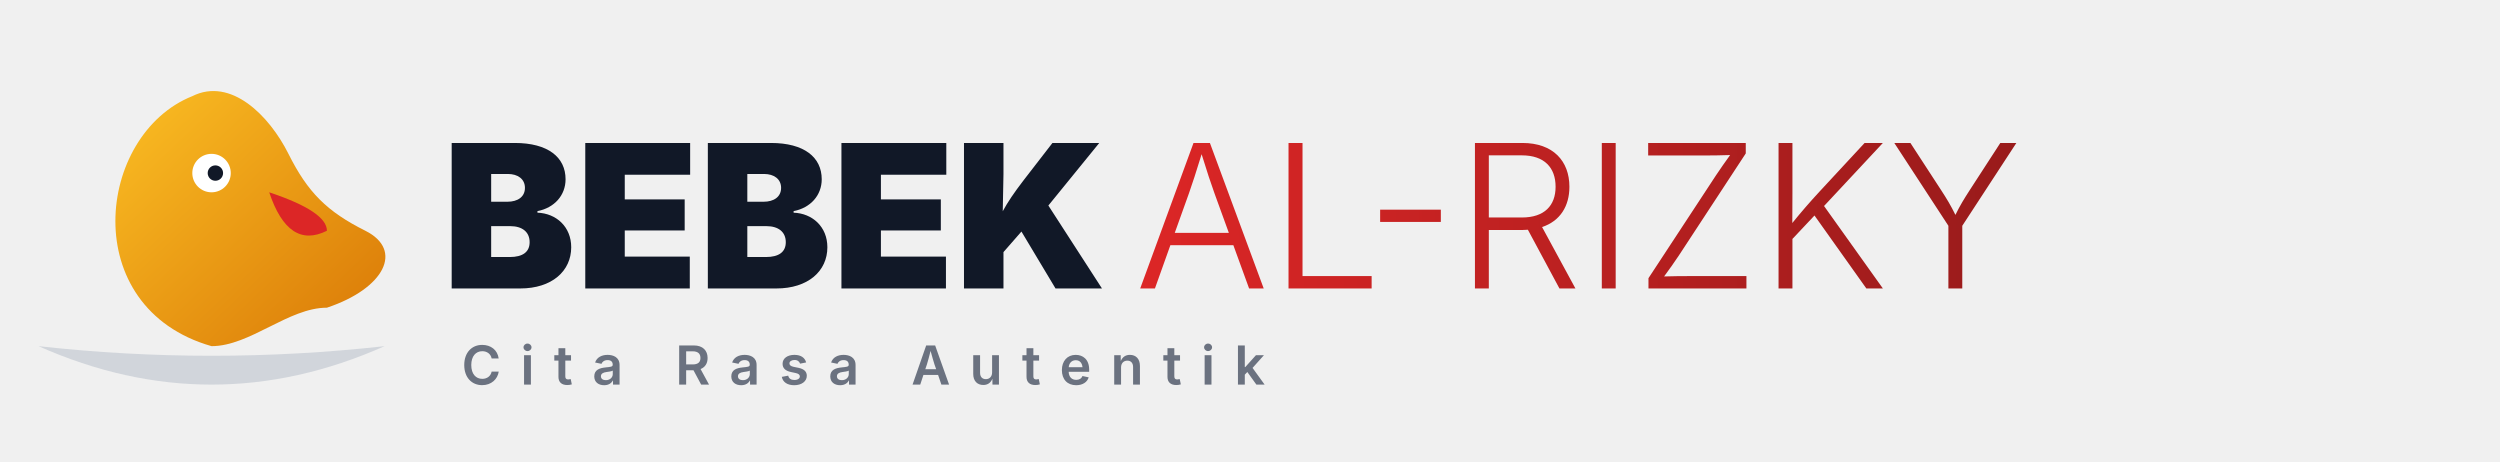
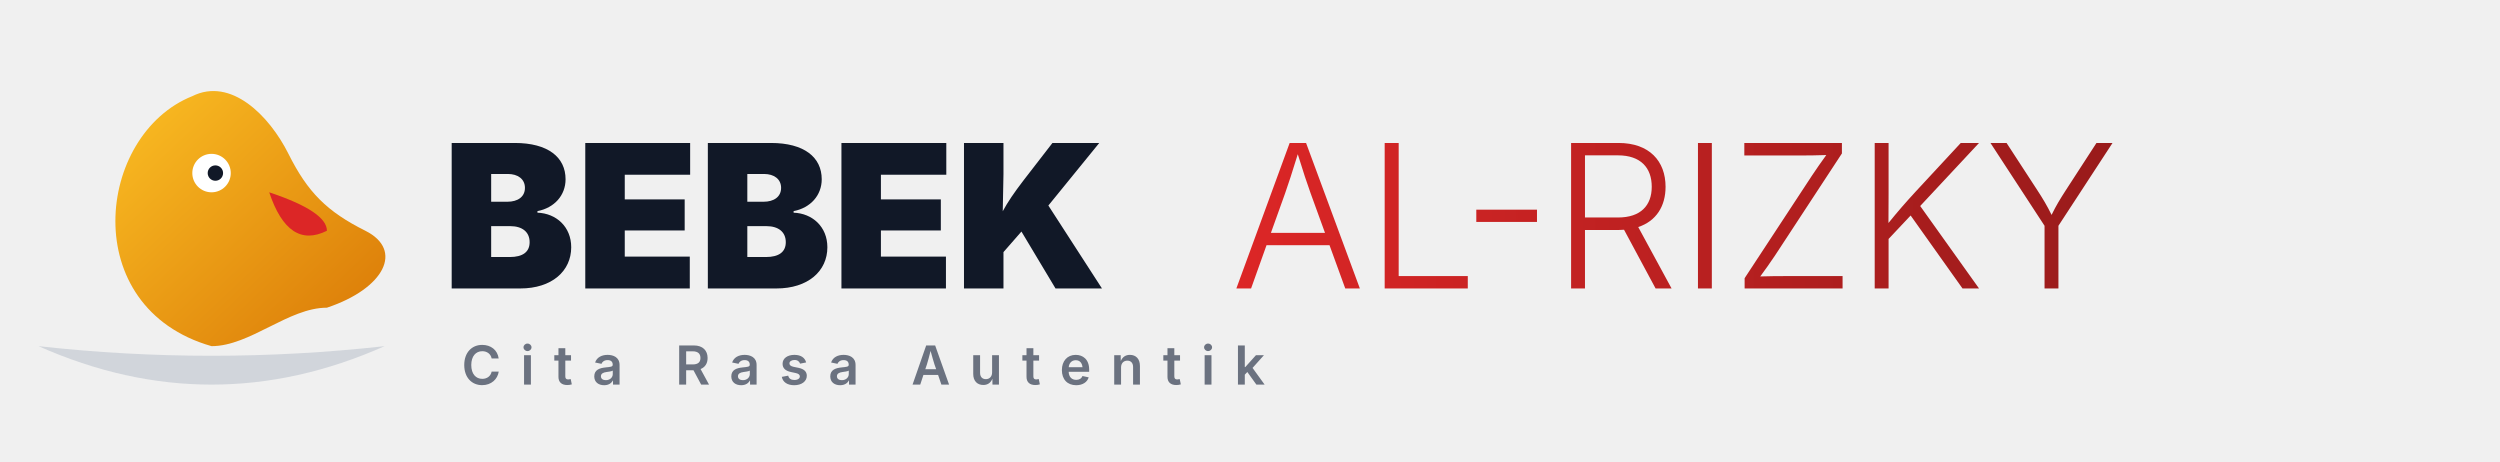
<svg xmlns="http://www.w3.org/2000/svg" viewBox="0 0 650 120" width="650" height="120">
  <defs>
    <linearGradient id="textGrad" x1="0%" y1="0%" x2="100%" y2="0%">
      <stop offset="0%" stop-color="#DC2626" />
      <stop offset="100%" stop-color="#991B1B" />
    </linearGradient>
    <linearGradient id="goldGrad" x1="0%" y1="0%" x2="100%" y2="100%">
      <stop offset="0%" stop-color="#FBBF24" />
      <stop offset="100%" stop-color="#D97706" />
    </linearGradient>
  </defs>
  <g transform="translate(10, 15)">
    <path d="M 0 75 Q 45 95 90 75 Q 45 80 0 75" fill="#D1D5DB" />
    <path d="M 45 75 C 10 65 15 20 40 10 C 50 5 60 15 65 25 C 70 35 75 40 85 45 C 95 50 90 60 75 65 C 65 65 55 75 45 75 Z" fill="url(#goldGrad)" />
    <circle cx="45" cy="30" r="5" fill="#FFFFFF" />
    <circle cx="46" cy="30" r="2" fill="#111827" />
    <path d="M 60 35 Q 75 40 75 45 Q 65 50 60 35" fill="#DC2626" />
  </g>
  <g transform="translate(115, 75)">
    <text font-family="'Outfit', -apple-system, sans-serif" font-weight="900" font-size="52" fill="#111827">BEBEK</text>
-     <text x="180" font-family="'Outfit', -apple-system, sans-serif" font-weight="300" font-size="52" fill="url(#textGrad)">AL-RIZKY</text>
+     <text x="205" font-family="'Outfit', -apple-system, sans-serif" font-weight="300" font-size="52" fill="url(#textGrad)">AL-RIZKY</text>
    <text x="5" y="25" font-family="'Outfit', -apple-system, sans-serif" font-weight="600" font-size="14" fill="#6B7280" letter-spacing="5" text-transform="uppercase">Cita Rasa Autentik</text>
  </g>
</svg>
